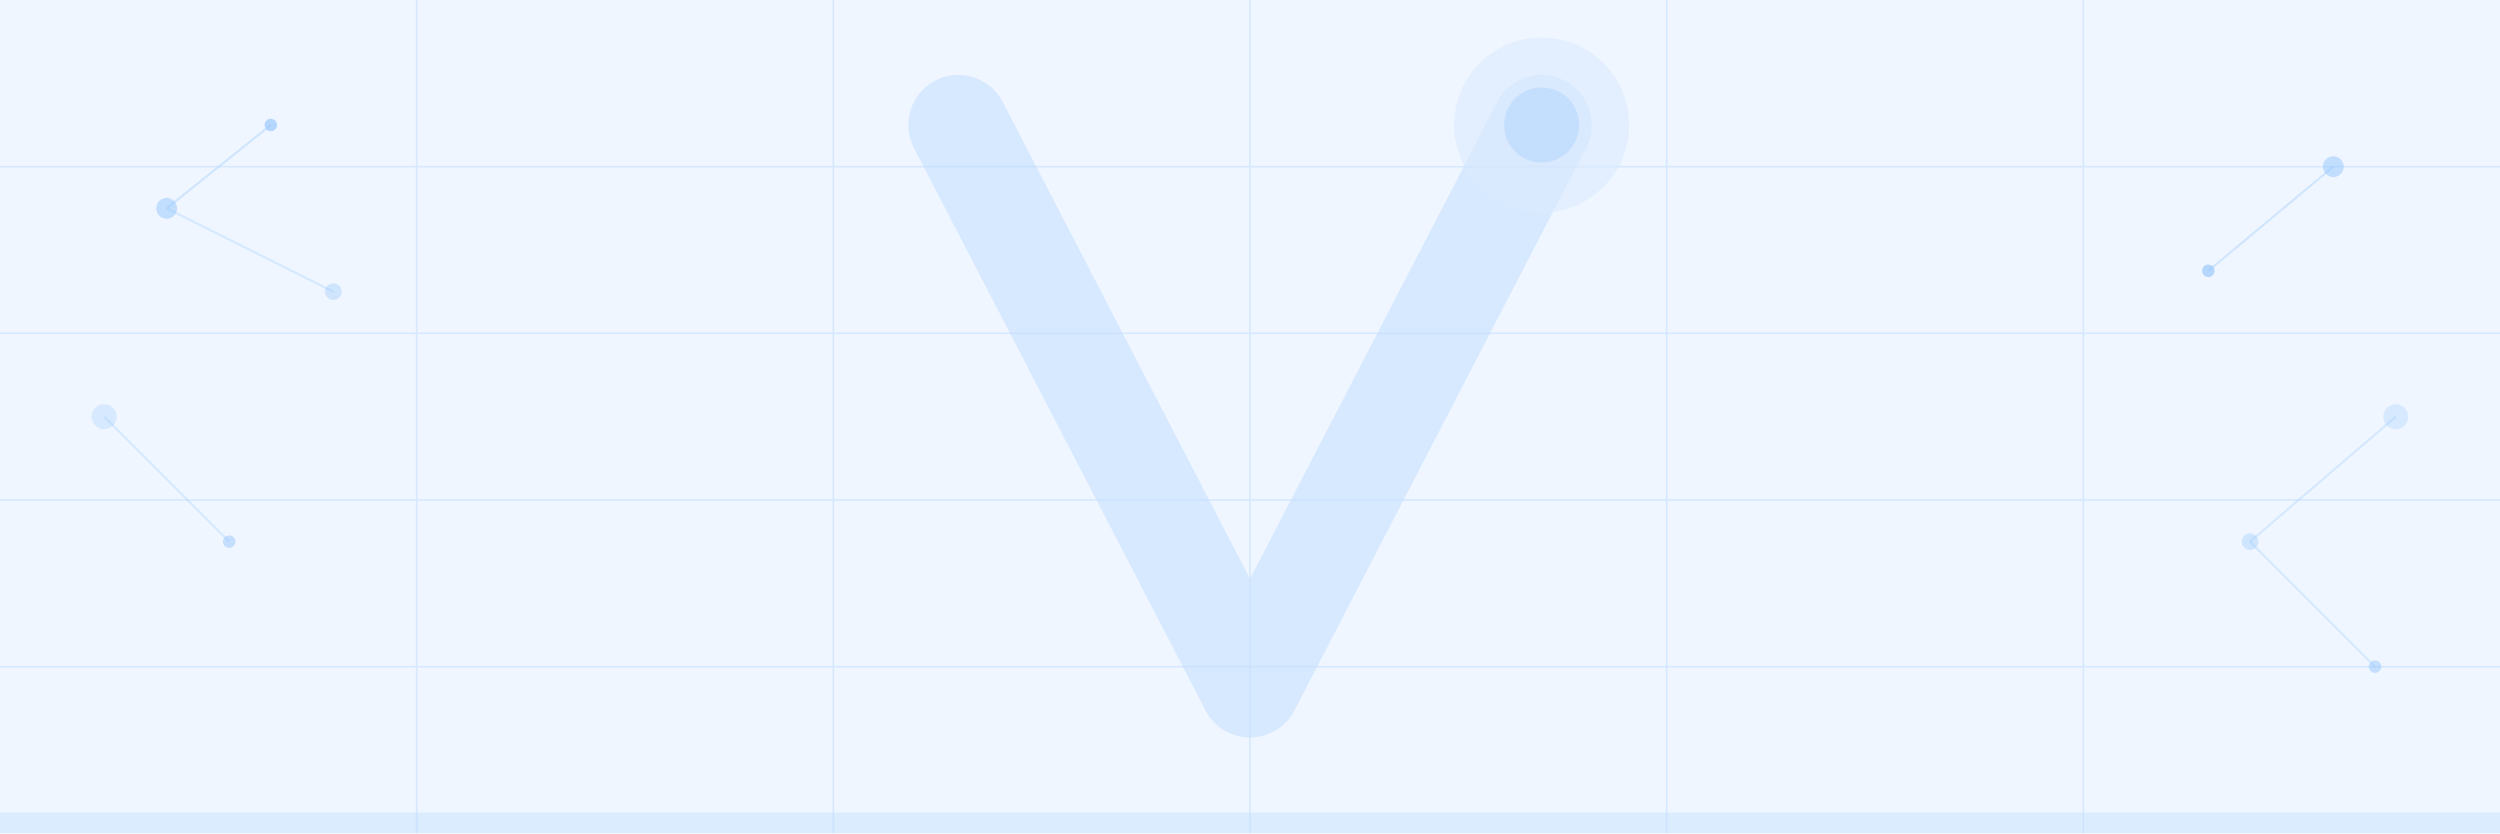
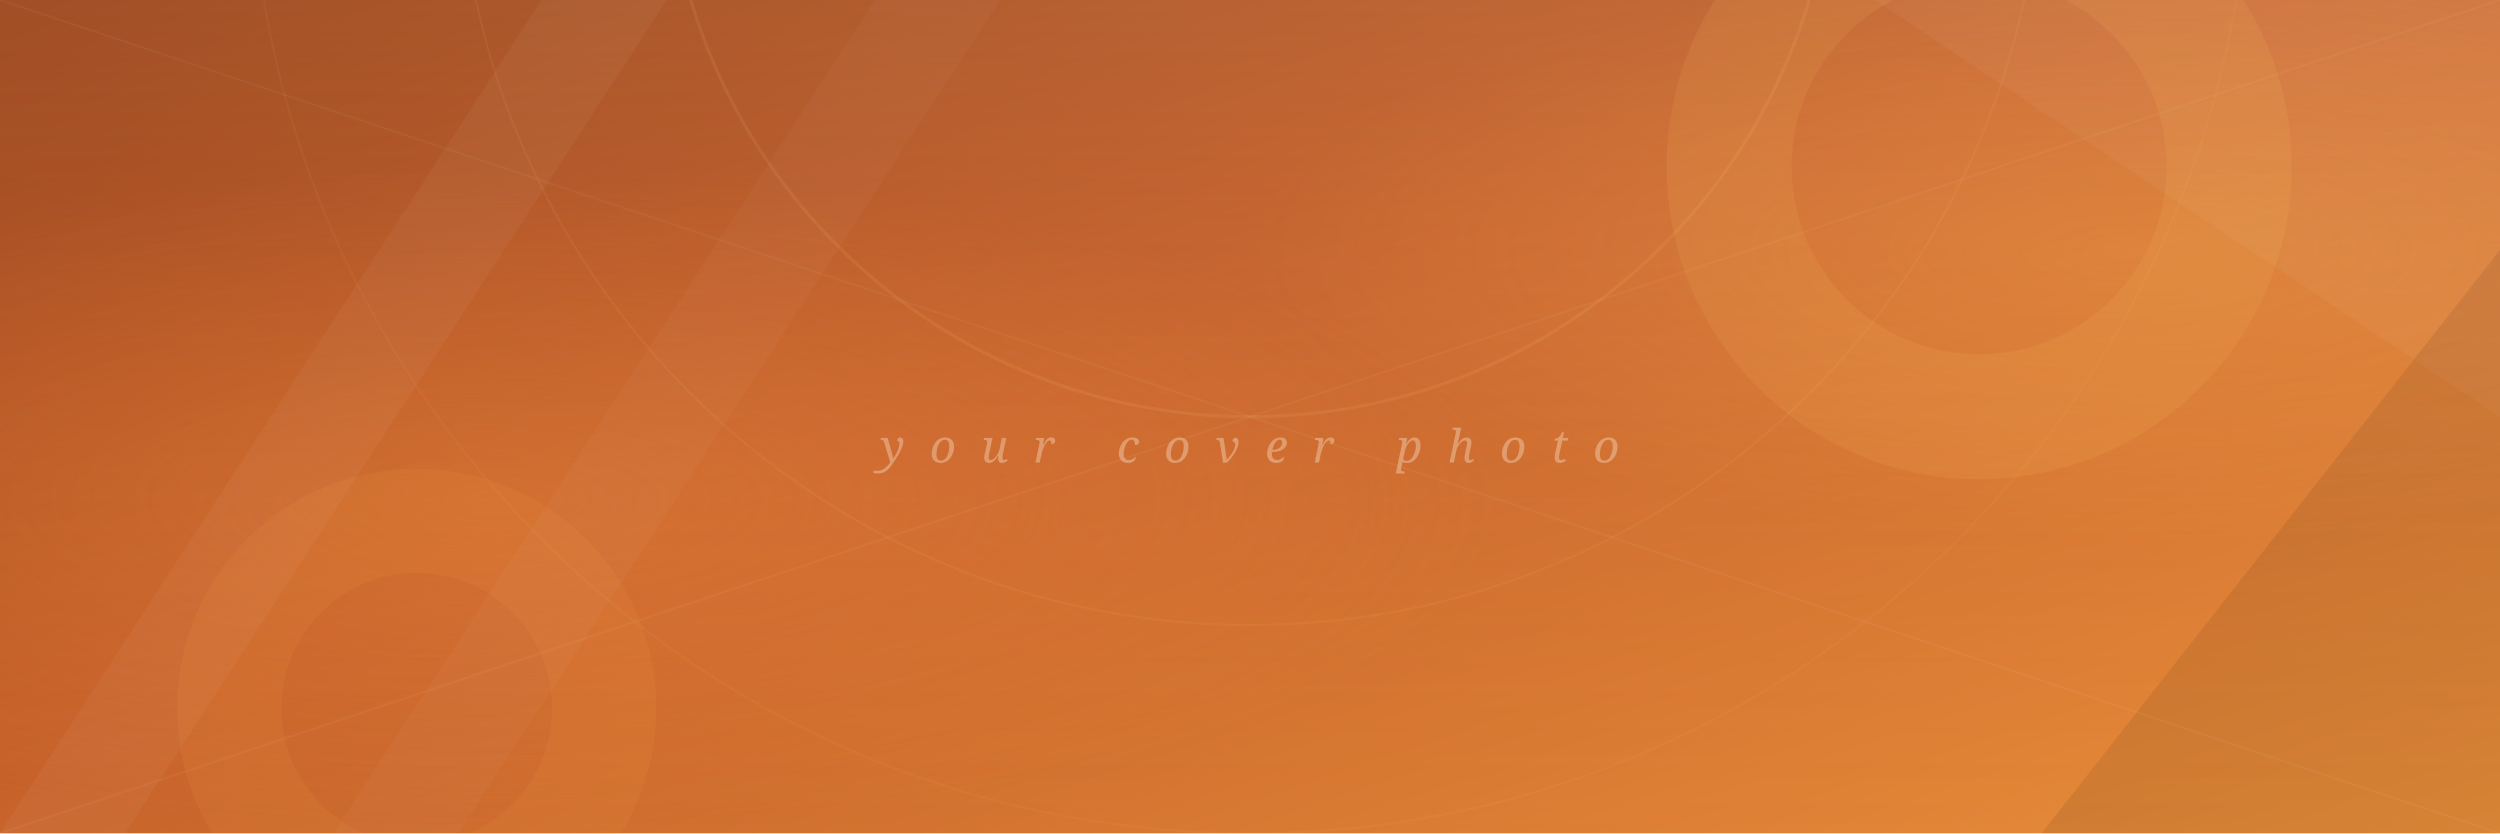
<svg xmlns="http://www.w3.org/2000/svg" width="1200" height="400" viewBox="0 0 1200 400">
-   <rect width="1200" height="400" fill="#EFF6FF" />
-   <g stroke="#BFDBFE" stroke-width="0.8" opacity="0.5">
-     <line x1="0" y1="80" x2="1200" y2="80" />
-     <line x1="0" y1="160" x2="1200" y2="160" />
-     <line x1="0" y1="240" x2="1200" y2="240" />
-     <line x1="0" y1="320" x2="1200" y2="320" />
-     <line x1="200" y1="0" x2="200" y2="400" />
-     <line x1="400" y1="0" x2="400" y2="400" />
-     <line x1="600" y1="0" x2="600" y2="400" />
-     <line x1="800" y1="0" x2="800" y2="400" />
-     <line x1="1000" y1="0" x2="1000" y2="400" />
-   </g>
-   <path d="M460 60 L600 330 L740 60" stroke="#BFDBFE" stroke-width="48" fill="none" stroke-linecap="round" stroke-linejoin="round" opacity="0.5" />
-   <circle cx="740" cy="60" r="42" fill="#DBEAFE" opacity="0.6" />
-   <circle cx="740" cy="60" r="18" fill="#BFDBFE" opacity="0.8" />
-   <circle cx="80" cy="100" r="5" fill="#93C5FD" opacity="0.5" />
-   <circle cx="130" cy="60" r="3" fill="#60A5FA" opacity="0.4" />
-   <circle cx="160" cy="140" r="4" fill="#93C5FD" opacity="0.35" />
-   <circle cx="50" cy="200" r="6" fill="#BFDBFE" opacity="0.5" />
-   <circle cx="110" cy="260" r="3" fill="#60A5FA" opacity="0.3" />
-   <line x1="80" y1="100" x2="130" y2="60" stroke="#93C5FD" stroke-width="1" opacity="0.35" />
-   <line x1="80" y1="100" x2="160" y2="140" stroke="#93C5FD" stroke-width="1" opacity="0.3" />
-   <line x1="50" y1="200" x2="110" y2="260" stroke="#93C5FD" stroke-width="1" opacity="0.3" />
-   <circle cx="1120" cy="80" r="5" fill="#93C5FD" opacity="0.5" />
-   <circle cx="1060" cy="130" r="3" fill="#60A5FA" opacity="0.4" />
-   <circle cx="1150" cy="200" r="6" fill="#BFDBFE" opacity="0.5" />
-   <circle cx="1080" cy="260" r="4" fill="#93C5FD" opacity="0.35" />
-   <circle cx="1140" cy="320" r="3" fill="#60A5FA" opacity="0.3" />
-   <line x1="1120" y1="80" x2="1060" y2="130" stroke="#93C5FD" stroke-width="1" opacity="0.35" />
-   <line x1="1150" y1="200" x2="1080" y2="260" stroke="#93C5FD" stroke-width="1" opacity="0.3" />
-   <line x1="1080" y1="260" x2="1140" y2="320" stroke="#93C5FD" stroke-width="1" opacity="0.3" />
-   <rect x="0" y="390" width="1200" height="10" fill="#BFDBFE" opacity="0.4" />
+   <defs>
+     <linearGradient id="cvBg" x1="0%" y1="0%" x2="100%" y2="100%">
+       <stop offset="0%" stop-color="#8c3410" />
+       <stop offset="45%" stop-color="#c25e2a" />
+       <stop offset="100%" stop-color="#e8903a" />
+     </linearGradient>
+     <linearGradient id="cvShine" x1="0%" y1="0%" x2="0%" y2="100%">
+       <stop offset="0%" stop-color="rgba(255,200,140,0.18)" />
+       <stop offset="100%" stop-color="rgba(255,120,40,0.04)" />
+     </linearGradient>
+     <radialGradient id="cvGlow1" cx="20%" cy="60%" r="40%">
+       <stop offset="0%" stop-color="rgba(240,140,60,0.35)" />
+       <stop offset="100%" stop-color="rgba(240,140,60,0)" />
+     </radialGradient>
+     <radialGradient id="cvGlow2" cx="85%" cy="30%" r="35%">
+       <stop offset="0%" stop-color="rgba(255,180,80,0.25)" />
+       <stop offset="100%" stop-color="rgba(255,180,80,0)" />
+     </radialGradient>
+   </defs>
+   <rect width="1200" height="400" fill="url(#cvBg)" />
+   <rect width="1200" height="400" fill="url(#cvShine)" />
+   <rect width="1200" height="400" fill="url(#cvGlow1)" />
+   <rect width="1200" height="400" fill="url(#cvGlow2)" />
+   <polygon points="0,400 260,0 320,0 60,400" fill="rgba(255,255,255,0.04)" />
+   <polygon points="160,400 420,0 480,0 220,400" fill="rgba(255,255,255,0.03)" />
+   <polygon points="900,0 1200,200 1200,0" fill="rgba(255,255,255,0.04)" />
+   <polygon points="980,400 1200,120 1200,400" fill="rgba(0,0,0,0.08)" />
+   <circle cx="600" cy="-80" r="280" fill="none" stroke="rgba(255,200,120,0.1)" stroke-width="1.5" />
+   <circle cx="600" cy="-80" r="380" fill="none" stroke="rgba(255,200,120,0.07)" stroke-width="1" />
+   <circle cx="600" cy="-80" r="480" fill="none" stroke="rgba(255,200,120,0.05)" stroke-width="1" />
+   <line x1="0" y1="0" x2="1200" y2="400" stroke="rgba(255,255,255,0.04)" stroke-width="1" />
+   <line x1="0" y1="400" x2="1200" y2="0" stroke="rgba(255,255,255,0.04)" stroke-width="1" />
+   <circle cx="950" cy="80" r="120" fill="none" stroke="rgba(255,200,100,0.1)" stroke-width="60" />
+   <circle cx="200" cy="340" r="90" fill="none" stroke="rgba(255,180,80,0.08)" stroke-width="50" />
+   <text x="600" y="222" font-family="Georgia, serif" font-size="22" font-weight="400" letter-spacing="12" text-anchor="middle" fill="rgba(255,240,220,0.35)" font-style="italic">your cover photo</text>
</svg>
